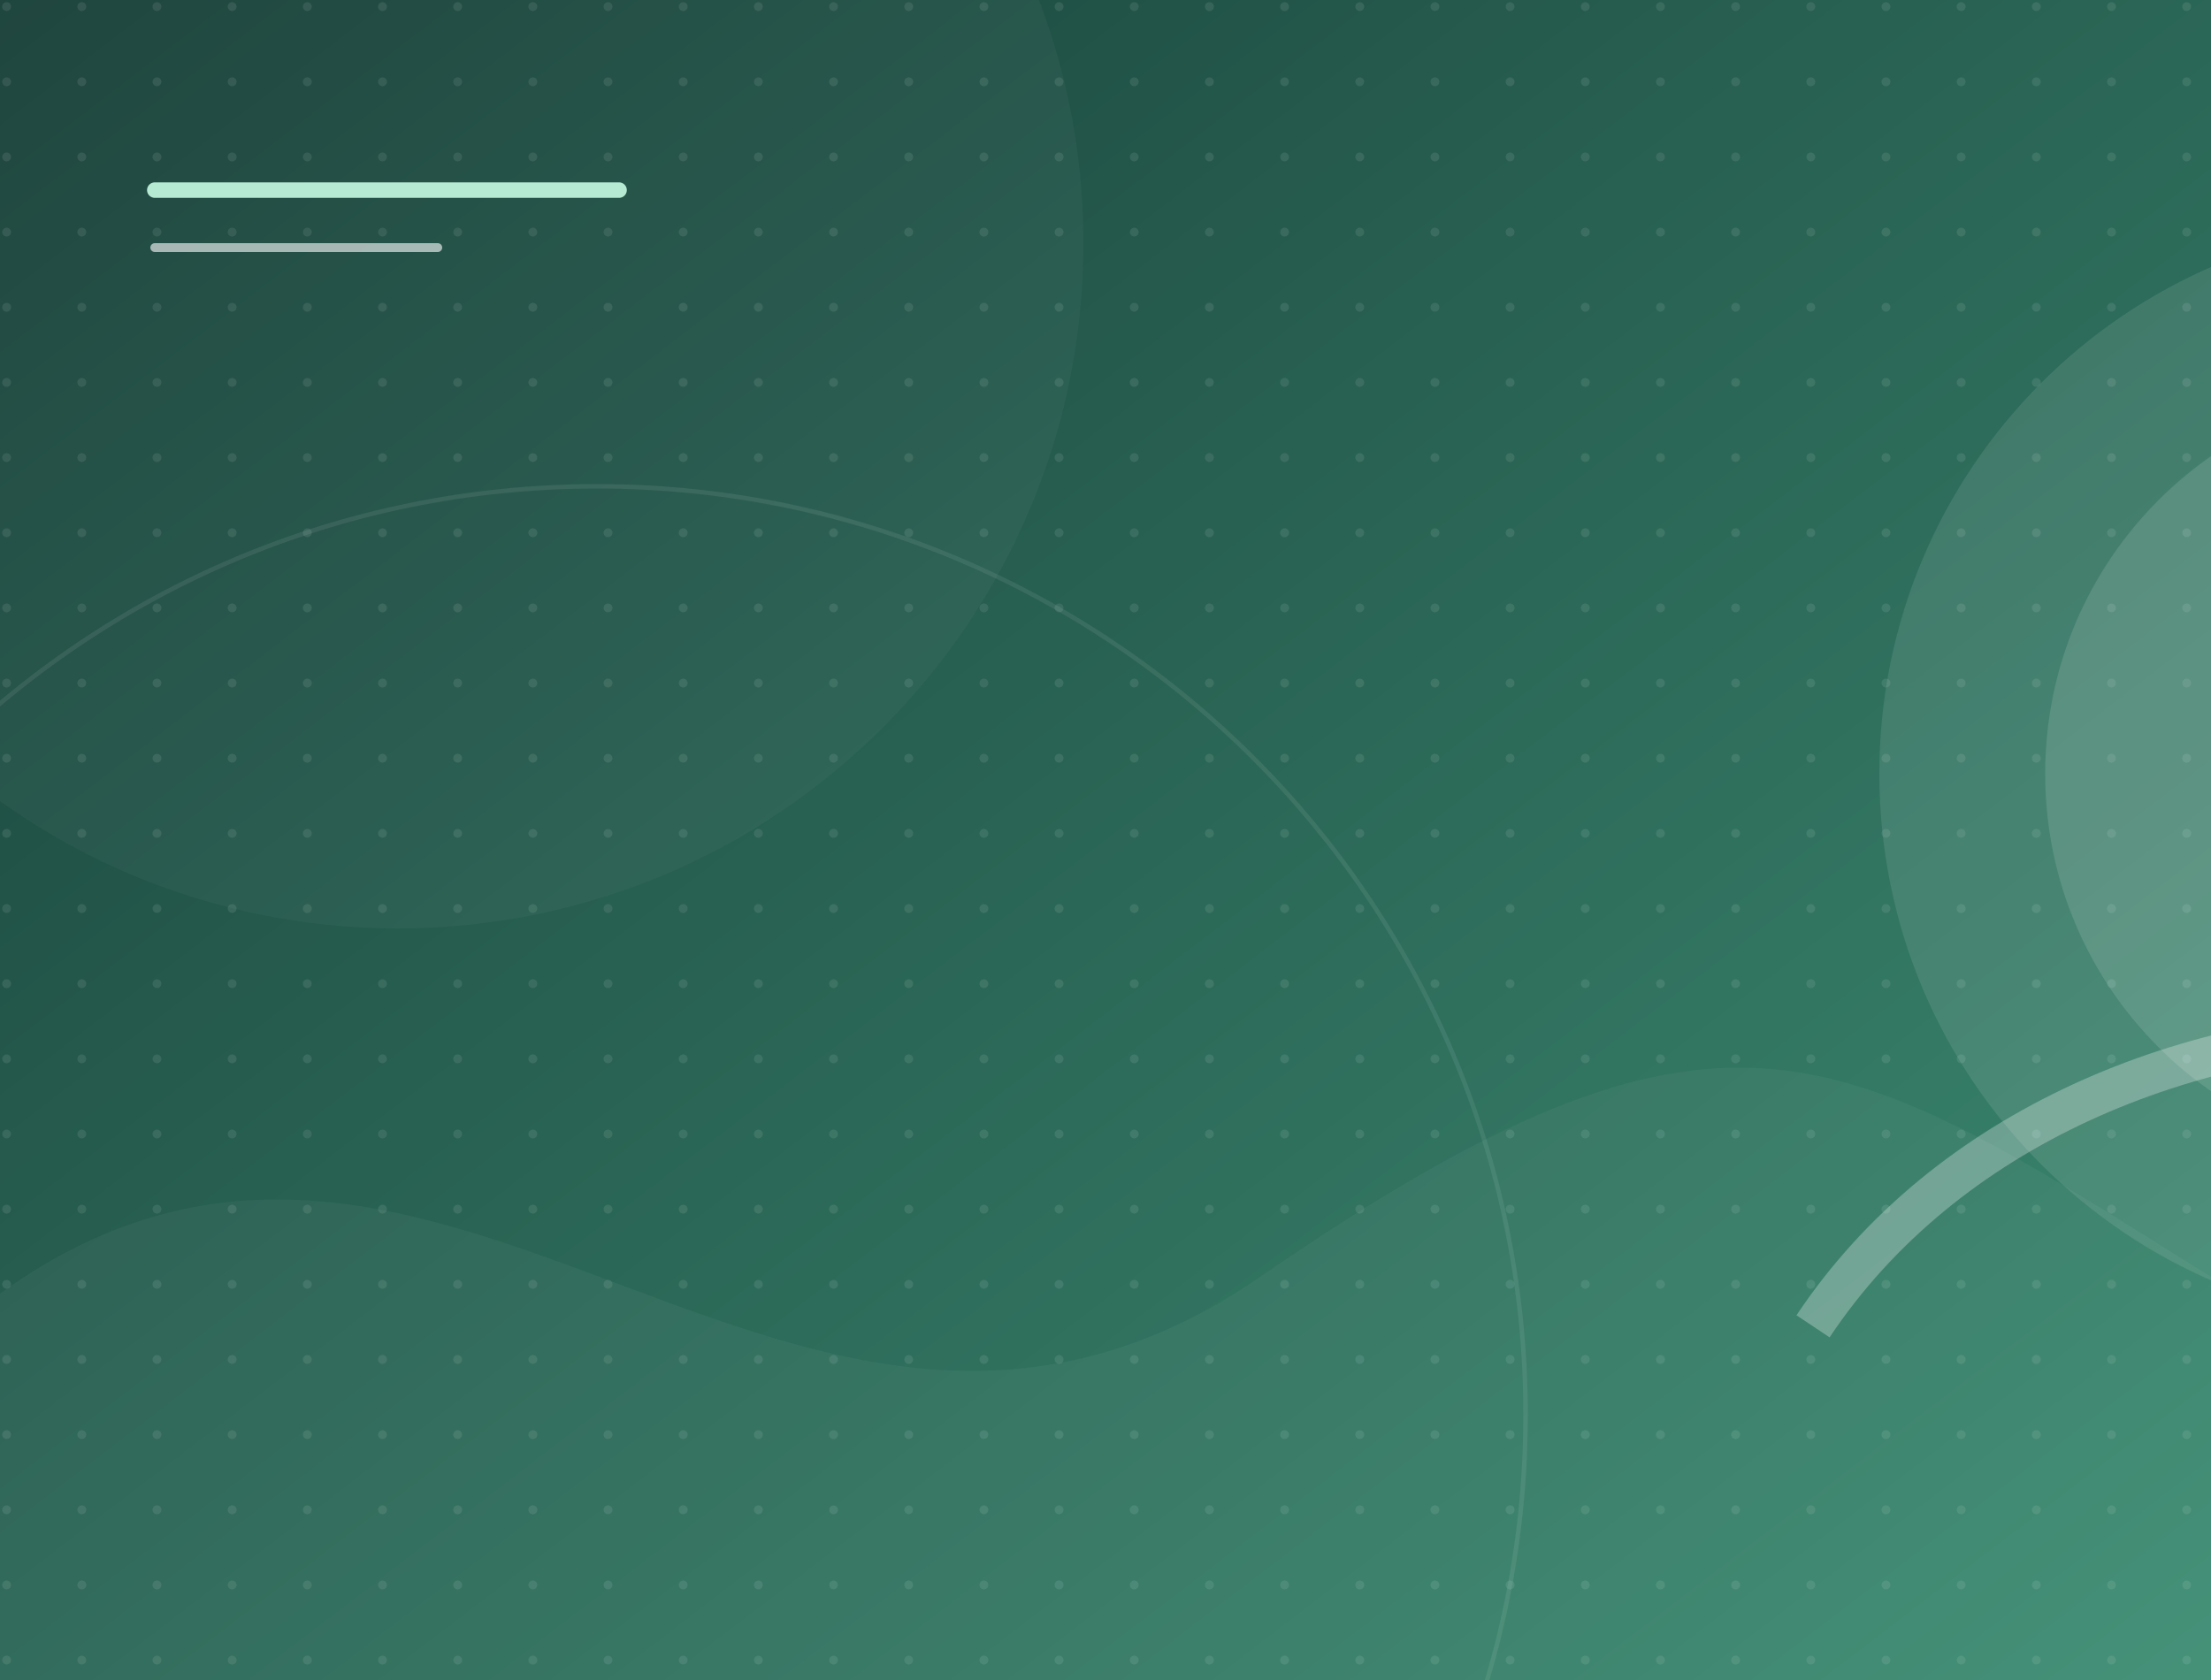
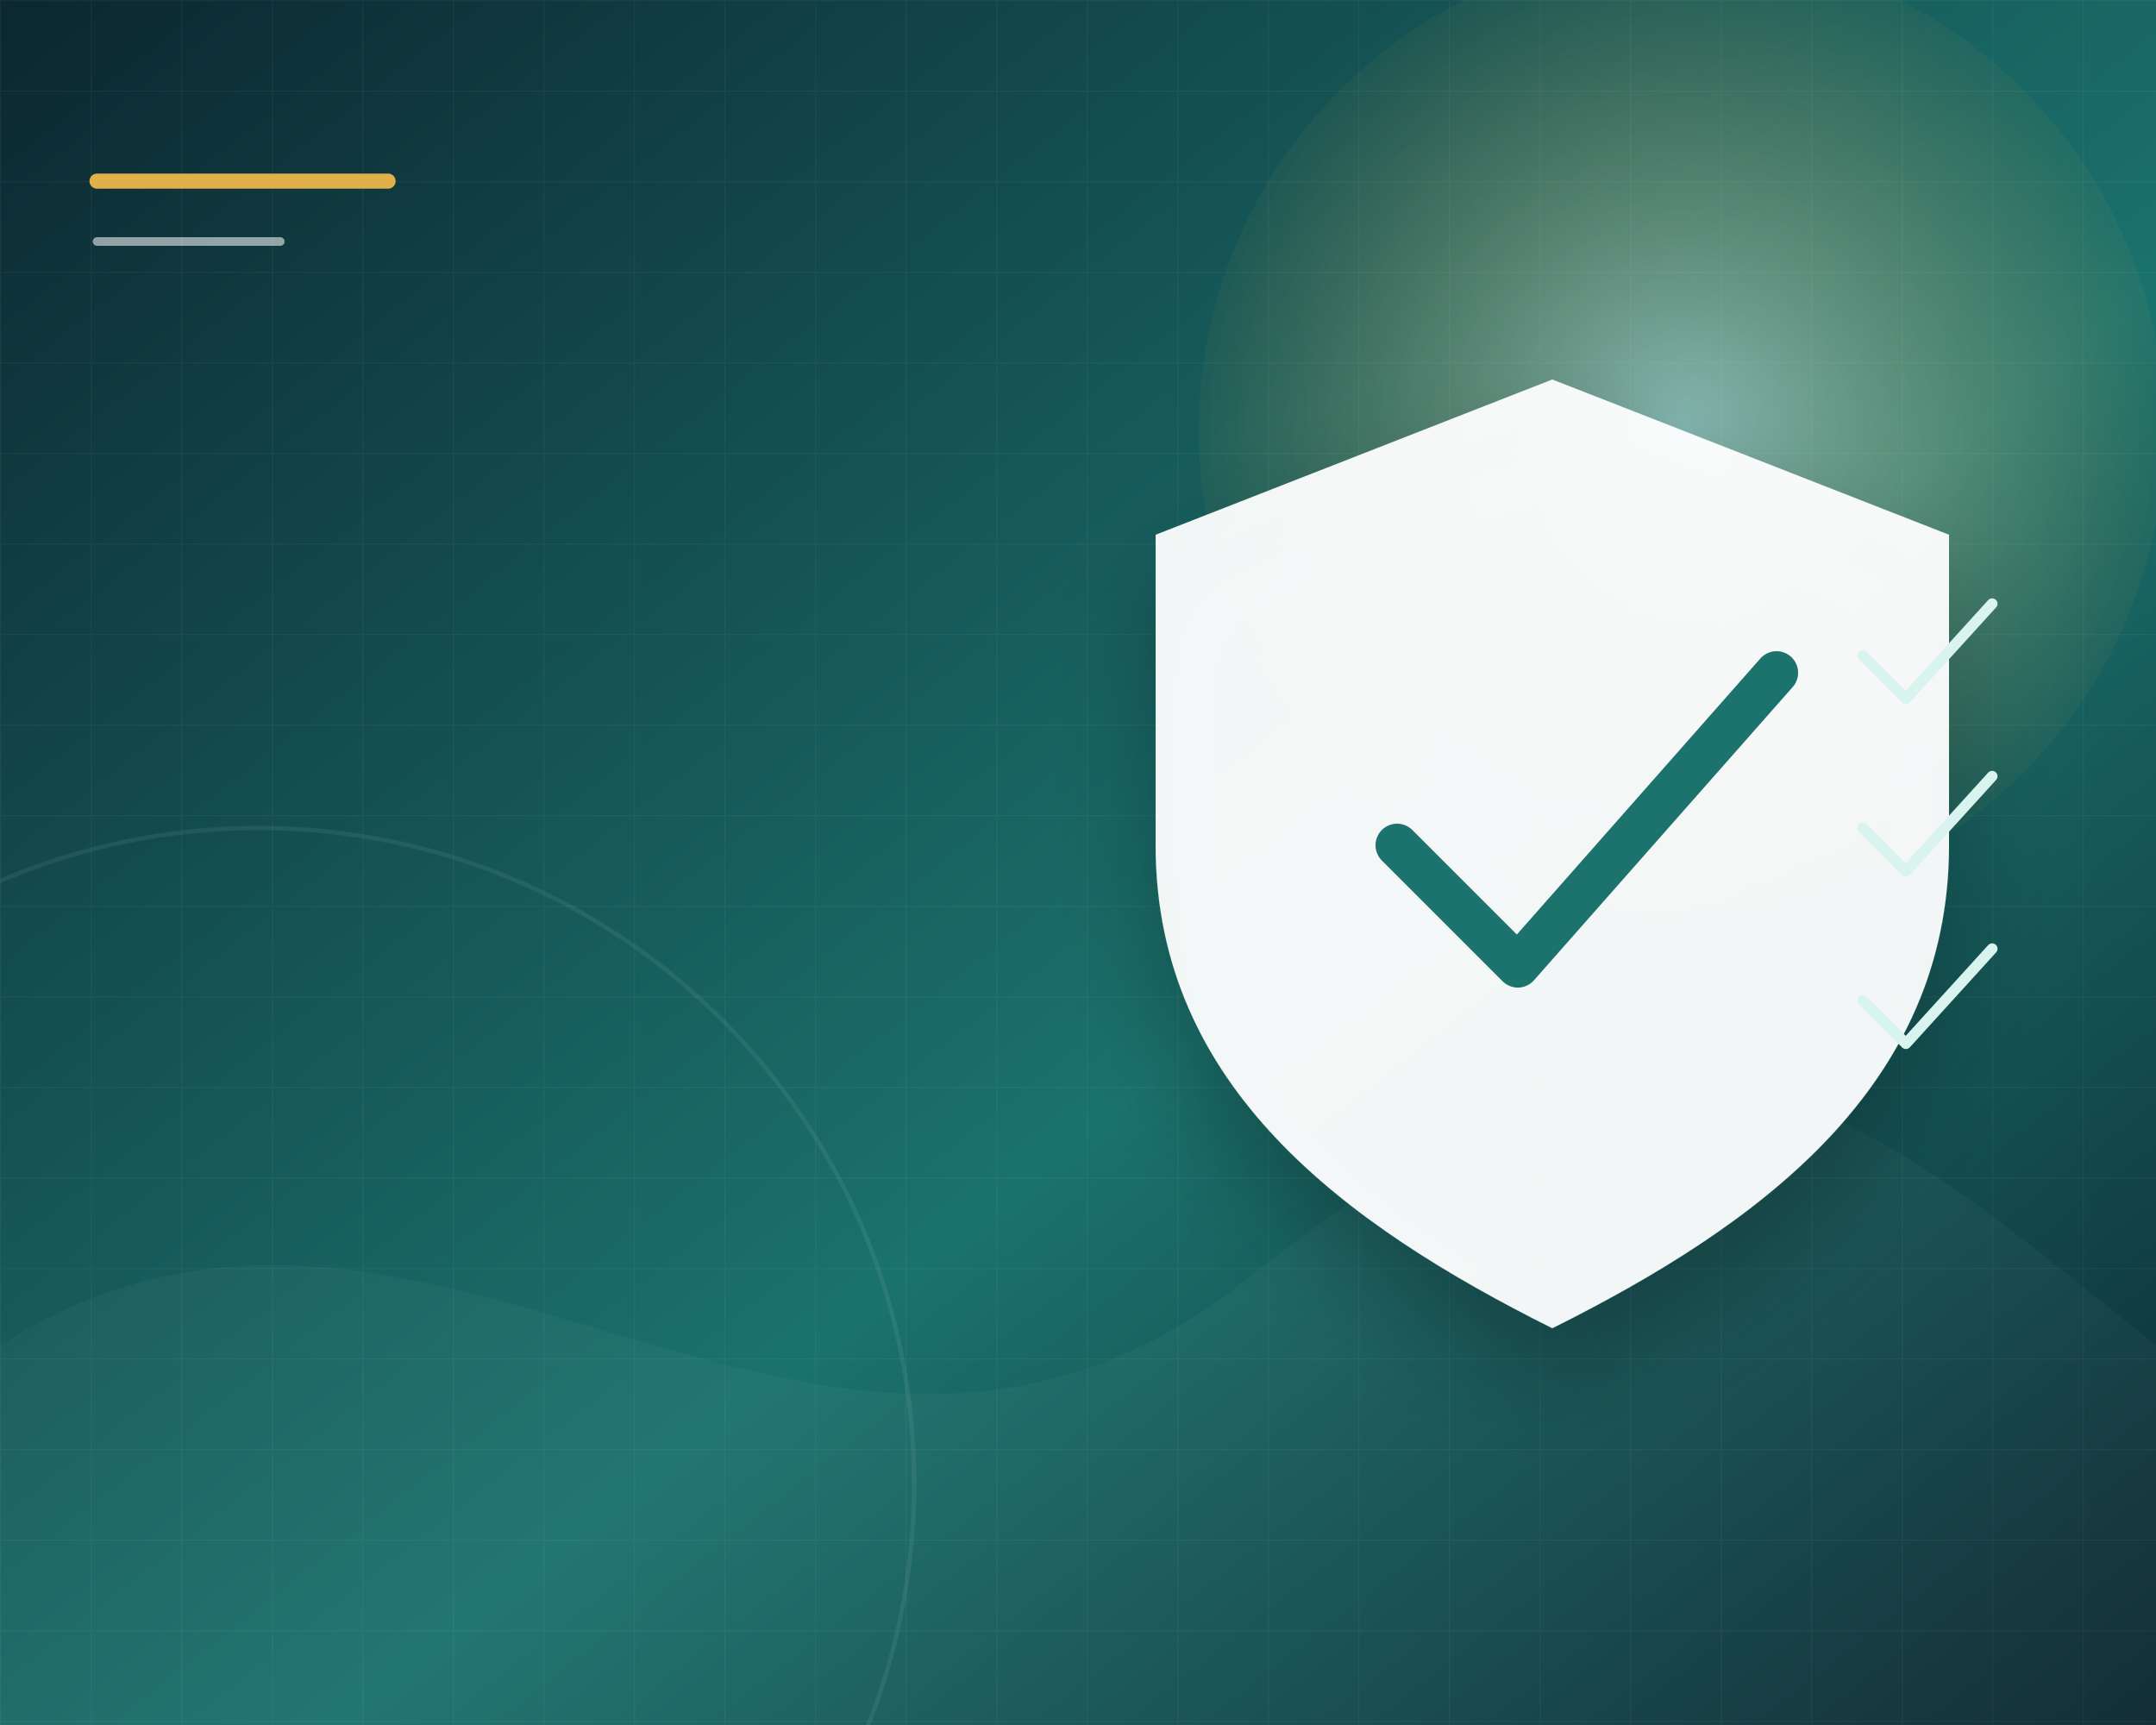
- <svg xmlns="http://www.w3.org/2000/svg" width="1000" height="760" viewBox="0 0 1000 760" role="img">
+ <svg xmlns="http://www.w3.org/2000/svg" width="1000" height="800" viewBox="0 0 1000 800" role="img" aria-labelledby="title-108e7ae6">
  <defs>
    <linearGradient id="bg108e7ae6" x1="0" y1="0" x2="1" y2="1">
-       <stop stop-color="#183f38" />
-       <stop offset="1" stop-color="#3d8d73" />
+       <stop stop-color="#0c2730" />
+       <stop offset=".58" stop-color="#1b726d" />
+       <stop offset="1" stop-color="#0c2730" />
    </linearGradient>
-     <linearGradient id="accent" x1="0" y1="0" x2="1" y2="1">
-       <stop stop-color="#b7ead3" />
-       <stop offset="1" stop-color="#fff" />
+     <radialGradient id="glow108e7ae6" cx="50%" cy="50%" r="50%">
+       <stop stop-color="#d9f4ee" stop-opacity=".92" />
+       <stop offset="1" stop-color="#e0b04b" stop-opacity=".08" />
+     </radialGradient>
+     <linearGradient id="glass108e7ae6" x1="0" y1="0" x2="1" y2="1">
+       <stop stop-color="#fff" stop-opacity=".36" />
+       <stop offset="1" stop-color="#fff" stop-opacity=".08" />
    </linearGradient>
-     <radialGradient id="warm">
-       <stop stop-color="#ffe9d0" />
-       <stop offset="1" stop-color="#f4a95d" />
-     </radialGradient>
-     <pattern id="dots108e7ae6" width="34" height="34" patternUnits="userSpaceOnUse">
-       <circle cx="3" cy="3" r="2" fill="#fff" opacity=".09" />
+     <pattern id="grid108e7ae6" width="42" height="42" patternUnits="userSpaceOnUse">
+       <path d="M42 0H0V42" fill="none" stroke="#fff" stroke-opacity=".045" />
    </pattern>
+     <filter id="shadow108e7ae6" x="-30%" y="-30%" width="160%" height="160%">
+       <feDropShadow dx="0" dy="22" stdDeviation="24" flood-color="#000" flood-opacity=".28" />
+     </filter>
  </defs>
-   <rect width="1000" height="760" fill="url(#bg108e7ae6)" />
-   <rect width="1000" height="760" fill="url(#dots108e7ae6)" />
-   <circle cx="180" cy="110" r="310" fill="#fff" opacity=".035" />
-   <circle cx="270" cy="640" r="420" fill="none" stroke="#fff" stroke-width="2" opacity=".08" />
-   <path d="M0 585.2C200.0 440.8 360.0 722.0 570.0 577.6S830.0 471.2 1000 577.6V760H0Z" fill="#fff" opacity=".04" />
-   <circle cx="1100" cy="350" r="250" fill="#fff" opacity=".1" />
-   <circle cx="1100" cy="350" r="175" fill="#fff" opacity=".12" />
-   <circle cx="1100" cy="350" r="92" fill="#fff" opacity=".8" />
-   <path d="M820 600c120-180 440-180 560 0" fill="none" stroke="#fff" stroke-width="18" opacity=".28" />
-   <path d="M70 86h210" stroke="#b7ead3" stroke-width="7" stroke-linecap="round" />
-   <path d="M70 112h128" stroke="#fff" stroke-width="4" stroke-linecap="round" opacity=".6" />
+   <rect width="1000" height="800" fill="url(#bg108e7ae6)" />
+   <rect width="1000" height="800" fill="url(#grid108e7ae6)" />
+   <circle cx="780" cy="200" r="224" fill="url(#glow108e7ae6)" opacity=".62" />
+   <circle cx="120" cy="688" r="304" fill="none" stroke="#fff" stroke-opacity=".07" stroke-width="2" />
+   <path d="M0 624 C 200 496, 380 752, 580 592 S 860 512, 1000 624 V 800 H0Z" fill="#fff" opacity=".035" />
+   <path d="M45 84H180" stroke="#e0b04b" stroke-width="7" stroke-linecap="round" />
+   <path d="M45 112H130" stroke="#fff" stroke-opacity=".55" stroke-width="4" stroke-linecap="round" />
+   <g filter="url(#shadow108e7ae6)">
+     <path d="M720 176L904 248V392C904 504 816 568 720 616C624 568 536 504 536 392V248Z" fill="#fff" opacity=".94" />
+     <path d="M648 392l56 56l120-136" fill="none" stroke="#1b726d" stroke-width="20" stroke-linecap="round" stroke-linejoin="round" />
+   </g>
+   <path d="M864 304l20 20l40-44" fill="none" stroke="#d9f4ee" stroke-width="5" stroke-linecap="round" stroke-linejoin="round" />
+   <path d="M864 384l20 20l40-44" fill="none" stroke="#d9f4ee" stroke-width="5" stroke-linecap="round" stroke-linejoin="round" />
+   <path d="M864 464l20 20l40-44" fill="none" stroke="#d9f4ee" stroke-width="5" stroke-linecap="round" stroke-linejoin="round" />
</svg>
